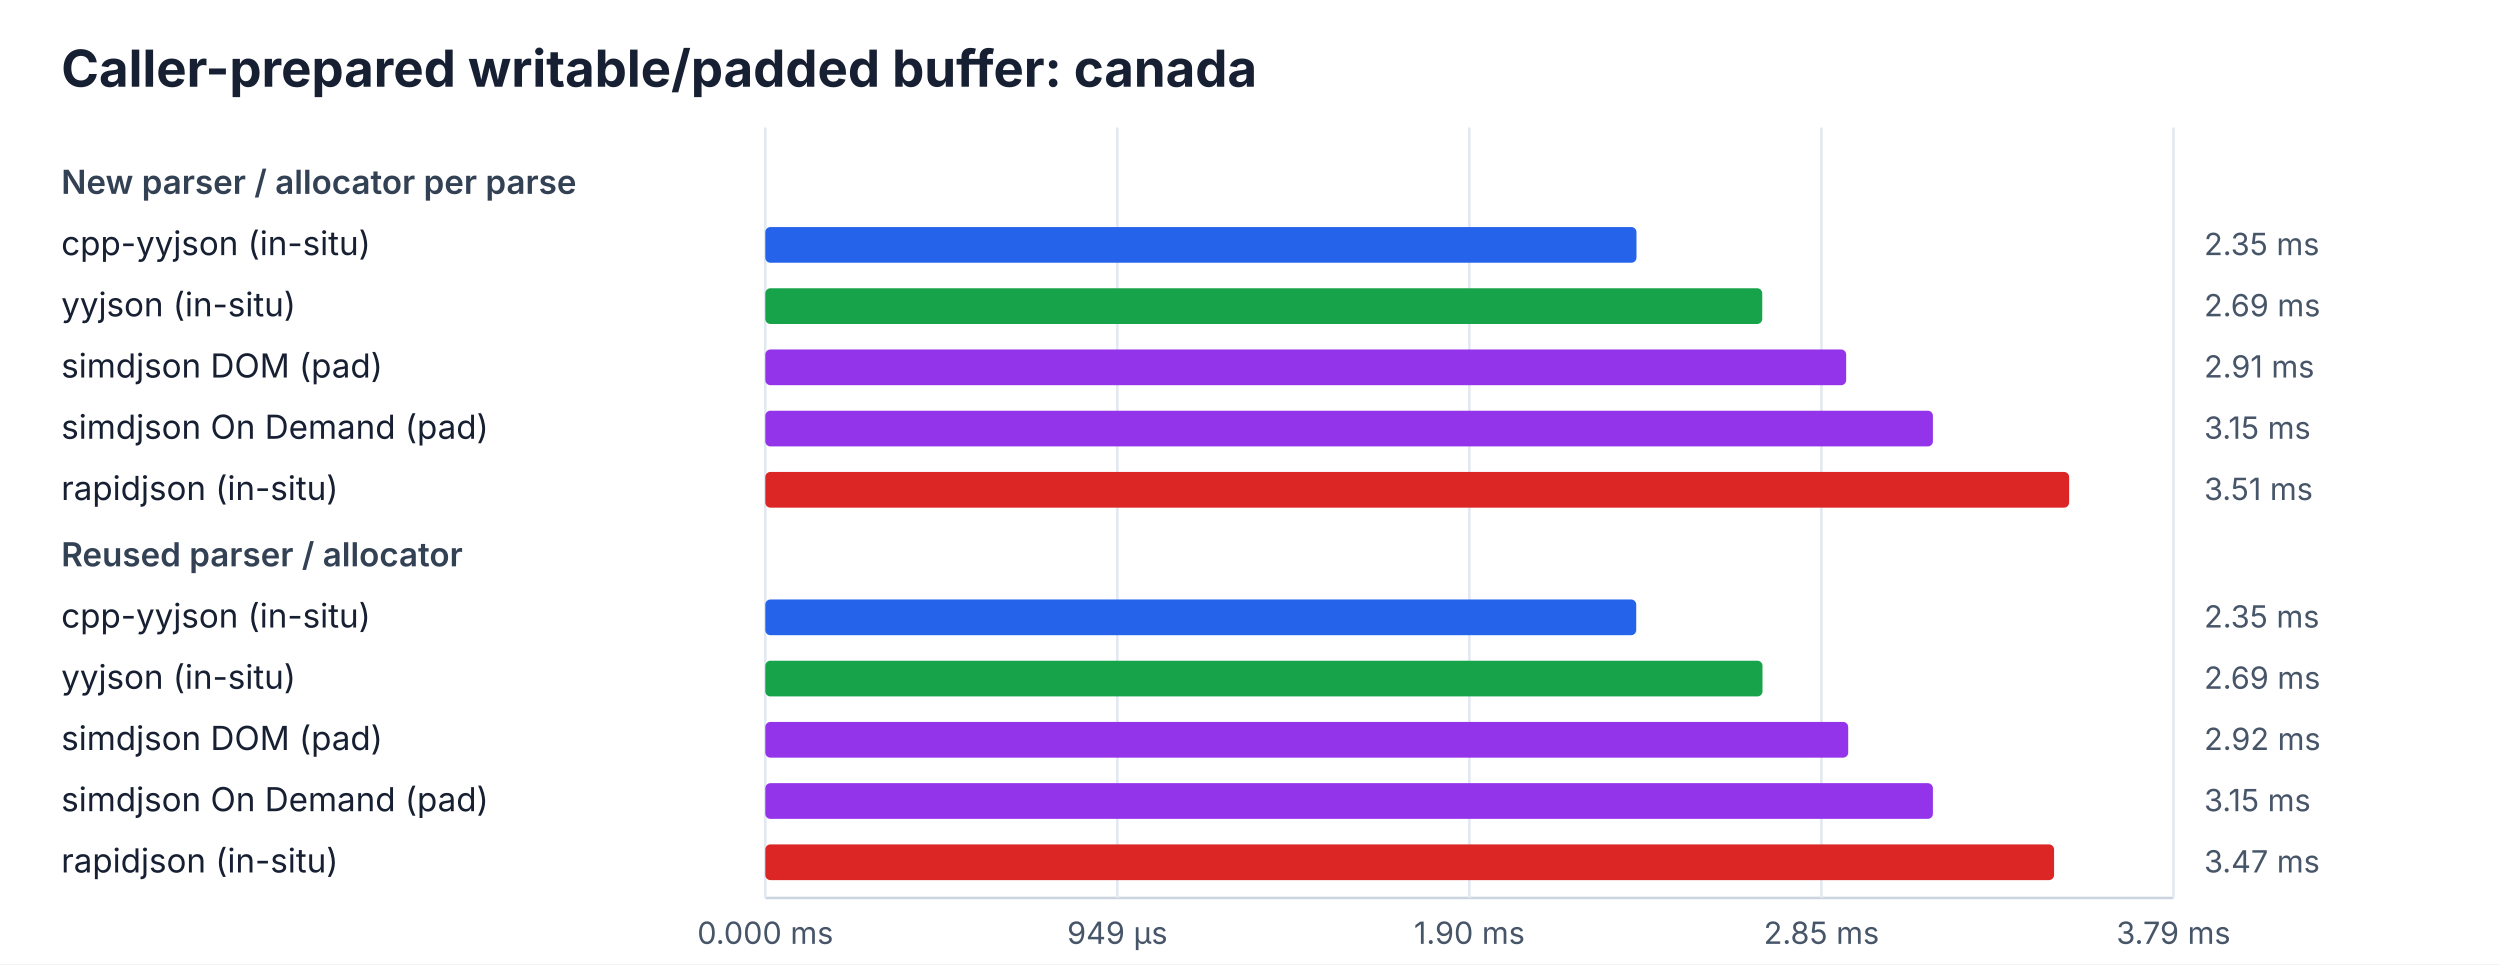
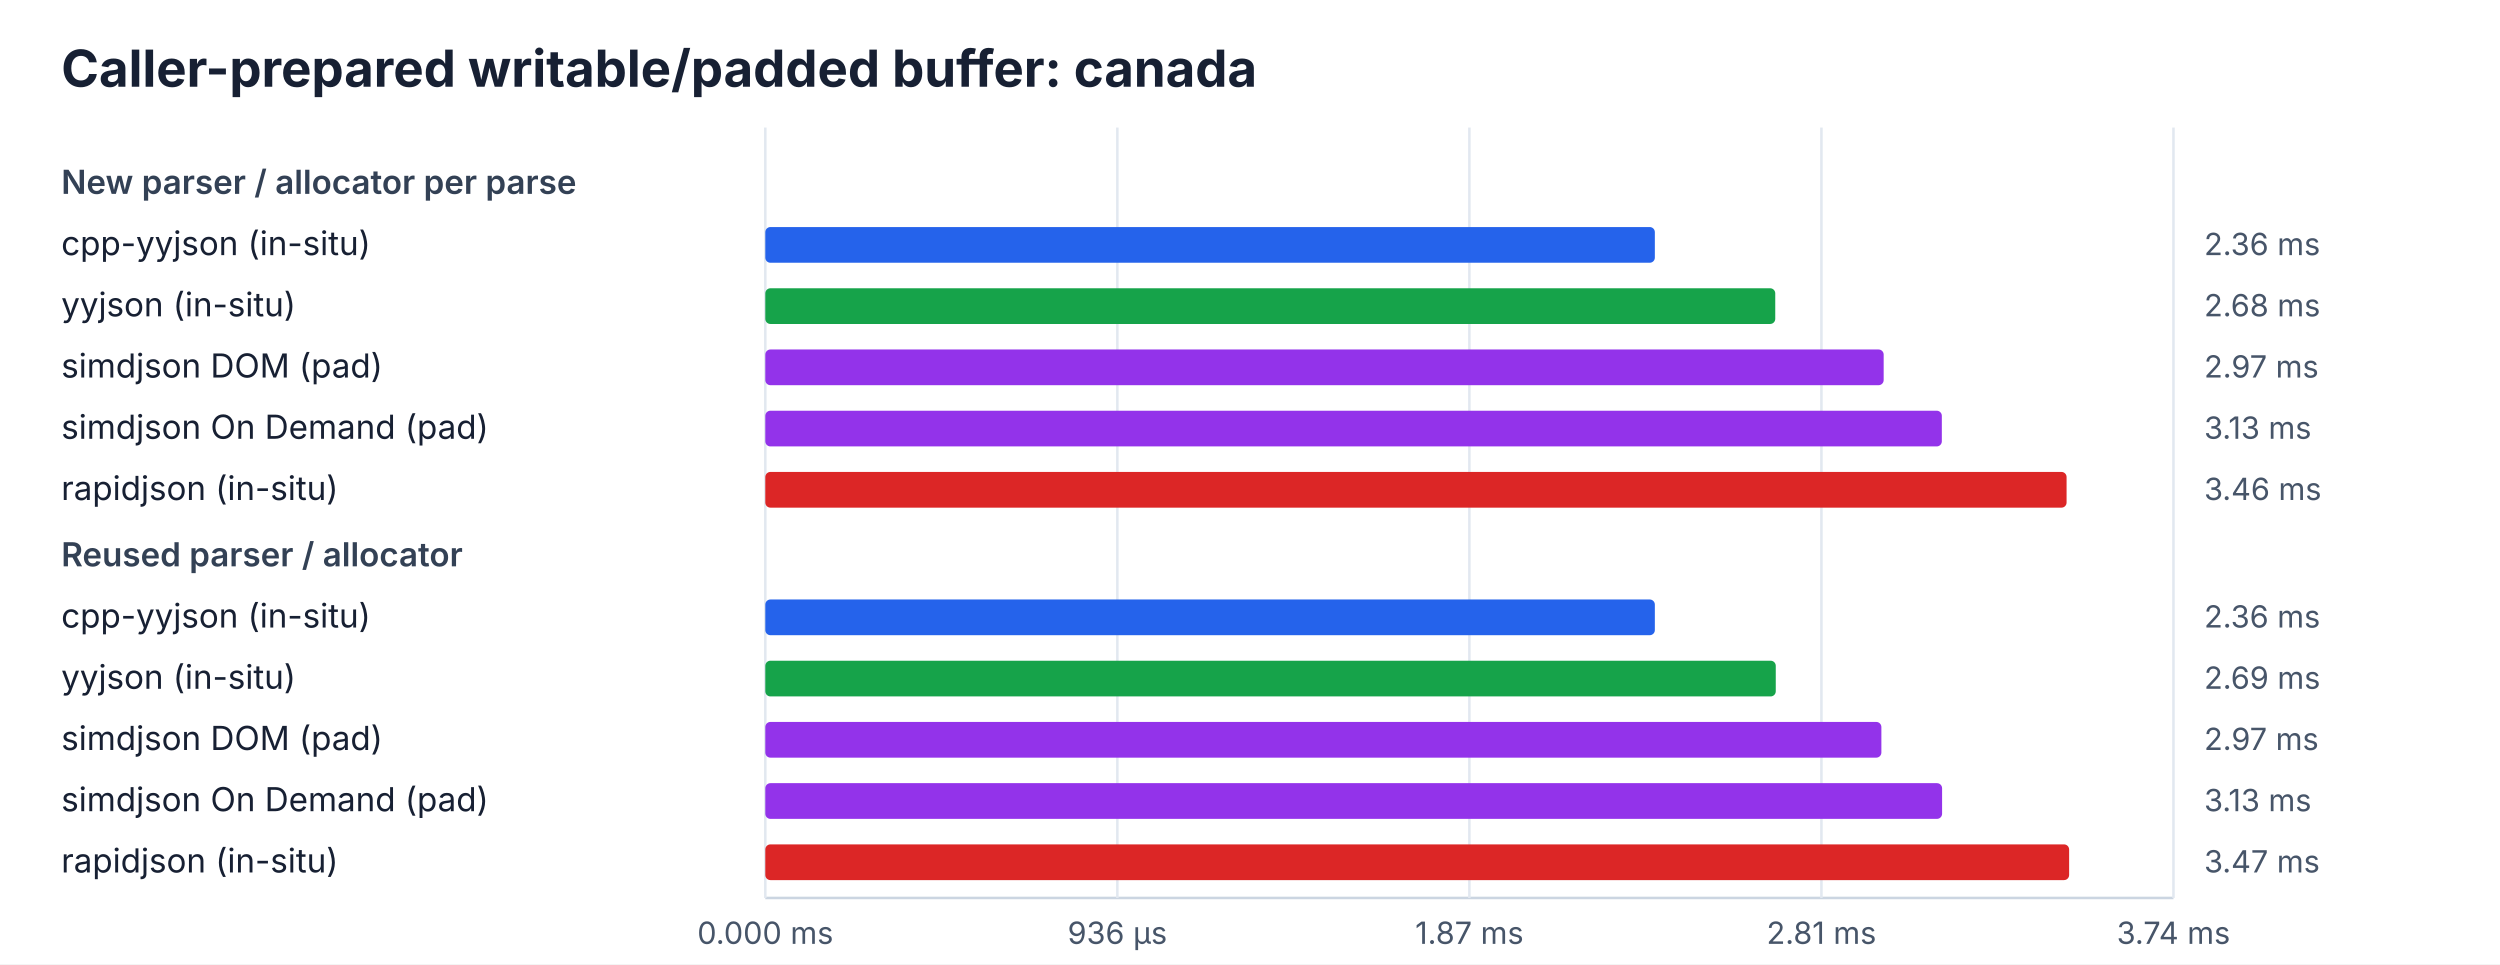
<svg xmlns="http://www.w3.org/2000/svg" width="980" height="378" viewBox="0 0 980 378">
  <rect width="100%" height="100%" fill="#ffffff" />
  <style>text{font-family:ui-sans-serif,system-ui,-apple-system,BlinkMacSystemFont,"Segoe UI",sans-serif;fill:#172033}.title{font-size:20px;font-weight:700}.heading{font-size:13px;font-weight:600;fill:#334155}.label{font-size:13px}.value{font-size:12px;fill:#475569}.axis{stroke:#cbd5e1;stroke-width:1}.grid{stroke:#e2e8f0;stroke-width:1}</style>
  <text x="24" y="34" class="title">Caller-prepared writable/padded buffer: canada</text>
  <line x1="300" y1="352" x2="852" y2="352" class="axis" />
  <line x1="300.0" y1="50" x2="300.0" y2="352" class="grid" />
  <text x="300.0" y="370" class="value" text-anchor="middle">0.000 ms</text>
  <line x1="438.0" y1="50" x2="438.0" y2="352" class="grid" />
-   <text x="438.0" y="370" class="value" text-anchor="middle">949 µs</text>
+   <text x="438.0" y="370" class="value" text-anchor="middle">936 µs</text>
  <line x1="576.0" y1="50" x2="576.0" y2="352" class="grid" />
-   <text x="576.0" y="370" class="value" text-anchor="middle">1.90 ms</text>
+   <text x="576.0" y="370" class="value" text-anchor="middle">1.87 ms</text>
  <line x1="714.0" y1="50" x2="714.0" y2="352" class="grid" />
-   <text x="714.0" y="370" class="value" text-anchor="middle">2.85 ms</text>
+   <text x="714.0" y="370" class="value" text-anchor="middle">2.81 ms</text>
  <line x1="852.0" y1="50" x2="852.0" y2="352" class="grid" />
-   <text x="852.0" y="370" class="value" text-anchor="middle">3.79 ms</text>
+   <text x="852.0" y="370" class="value" text-anchor="middle">3.74 ms</text>
  <text x="24" y="76" class="heading">New parser / allocator per parse</text>
  <text x="24" y="100" class="label">cpp-yyjson (in-situ)</text>
-   <rect x="300" y="89" width="341.5" height="14" rx="2" fill="#2563eb" />
-   <text x="864" y="100" class="value">2.35 ms</text>
+   <rect x="300" y="89" width="348.7" height="14" rx="2" fill="#2563eb" />
+   <text x="864" y="100" class="value">2.36 ms</text>
  <text x="24" y="124" class="label">yyjson (in-situ)</text>
-   <rect x="300" y="113" width="390.8" height="14" rx="2" fill="#16a34a" />
-   <text x="864" y="124" class="value">2.69 ms</text>
+   <rect x="300" y="113" width="395.9" height="14" rx="2" fill="#16a34a" />
+   <text x="864" y="124" class="value">2.68 ms</text>
  <text x="24" y="148" class="label">simdjson DOM (pad)</text>
-   <rect x="300" y="137" width="423.7" height="14" rx="2" fill="#9333ea" />
-   <text x="864" y="148" class="value">2.91 ms</text>
+   <rect x="300" y="137" width="438.4" height="14" rx="2" fill="#9333ea" />
+   <text x="864" y="148" class="value">2.97 ms</text>
  <text x="24" y="172" class="label">simdjson On Demand (pad)</text>
-   <rect x="300" y="161" width="457.7" height="14" rx="2" fill="#9333ea" />
-   <text x="864" y="172" class="value">3.15 ms</text>
+   <rect x="300" y="161" width="461.2" height="14" rx="2" fill="#9333ea" />
+   <text x="864" y="172" class="value">3.13 ms</text>
  <text x="24" y="196" class="label">rapidjson (in-situ)</text>
-   <rect x="300" y="185" width="511.1" height="14" rx="2" fill="#dc2626" />
-   <text x="864" y="196" class="value">3.51 ms</text>
+   <rect x="300" y="185" width="510.1" height="14" rx="2" fill="#dc2626" />
+   <text x="864" y="196" class="value">3.46 ms</text>
  <text x="24" y="222" class="heading">Reused parser / allocator</text>
  <text x="24" y="246" class="label">cpp-yyjson (in-situ)</text>
-   <rect x="300" y="235" width="341.4" height="14" rx="2" fill="#2563eb" />
-   <text x="864" y="246" class="value">2.35 ms</text>
+   <rect x="300" y="235" width="348.7" height="14" rx="2" fill="#2563eb" />
+   <text x="864" y="246" class="value">2.36 ms</text>
  <text x="24" y="270" class="label">yyjson (in-situ)</text>
-   <rect x="300" y="259" width="390.9" height="14" rx="2" fill="#16a34a" />
+   <rect x="300" y="259" width="396.1" height="14" rx="2" fill="#16a34a" />
  <text x="864" y="270" class="value">2.69 ms</text>
  <text x="24" y="294" class="label">simdjson DOM (pad)</text>
-   <rect x="300" y="283" width="424.5" height="14" rx="2" fill="#9333ea" />
-   <text x="864" y="294" class="value">2.92 ms</text>
+   <rect x="300" y="283" width="437.5" height="14" rx="2" fill="#9333ea" />
+   <text x="864" y="294" class="value">2.97 ms</text>
  <text x="24" y="318" class="label">simdjson On Demand (pad)</text>
-   <rect x="300" y="307" width="457.7" height="14" rx="2" fill="#9333ea" />
-   <text x="864" y="318" class="value">3.15 ms</text>
+   <rect x="300" y="307" width="461.3" height="14" rx="2" fill="#9333ea" />
+   <text x="864" y="318" class="value">3.13 ms</text>
  <text x="24" y="342" class="label">rapidjson (in-situ)</text>
-   <rect x="300" y="331" width="505.2" height="14" rx="2" fill="#dc2626" />
+   <rect x="300" y="331" width="511.1" height="14" rx="2" fill="#dc2626" />
  <text x="864" y="342" class="value">3.47 ms</text>
</svg>
